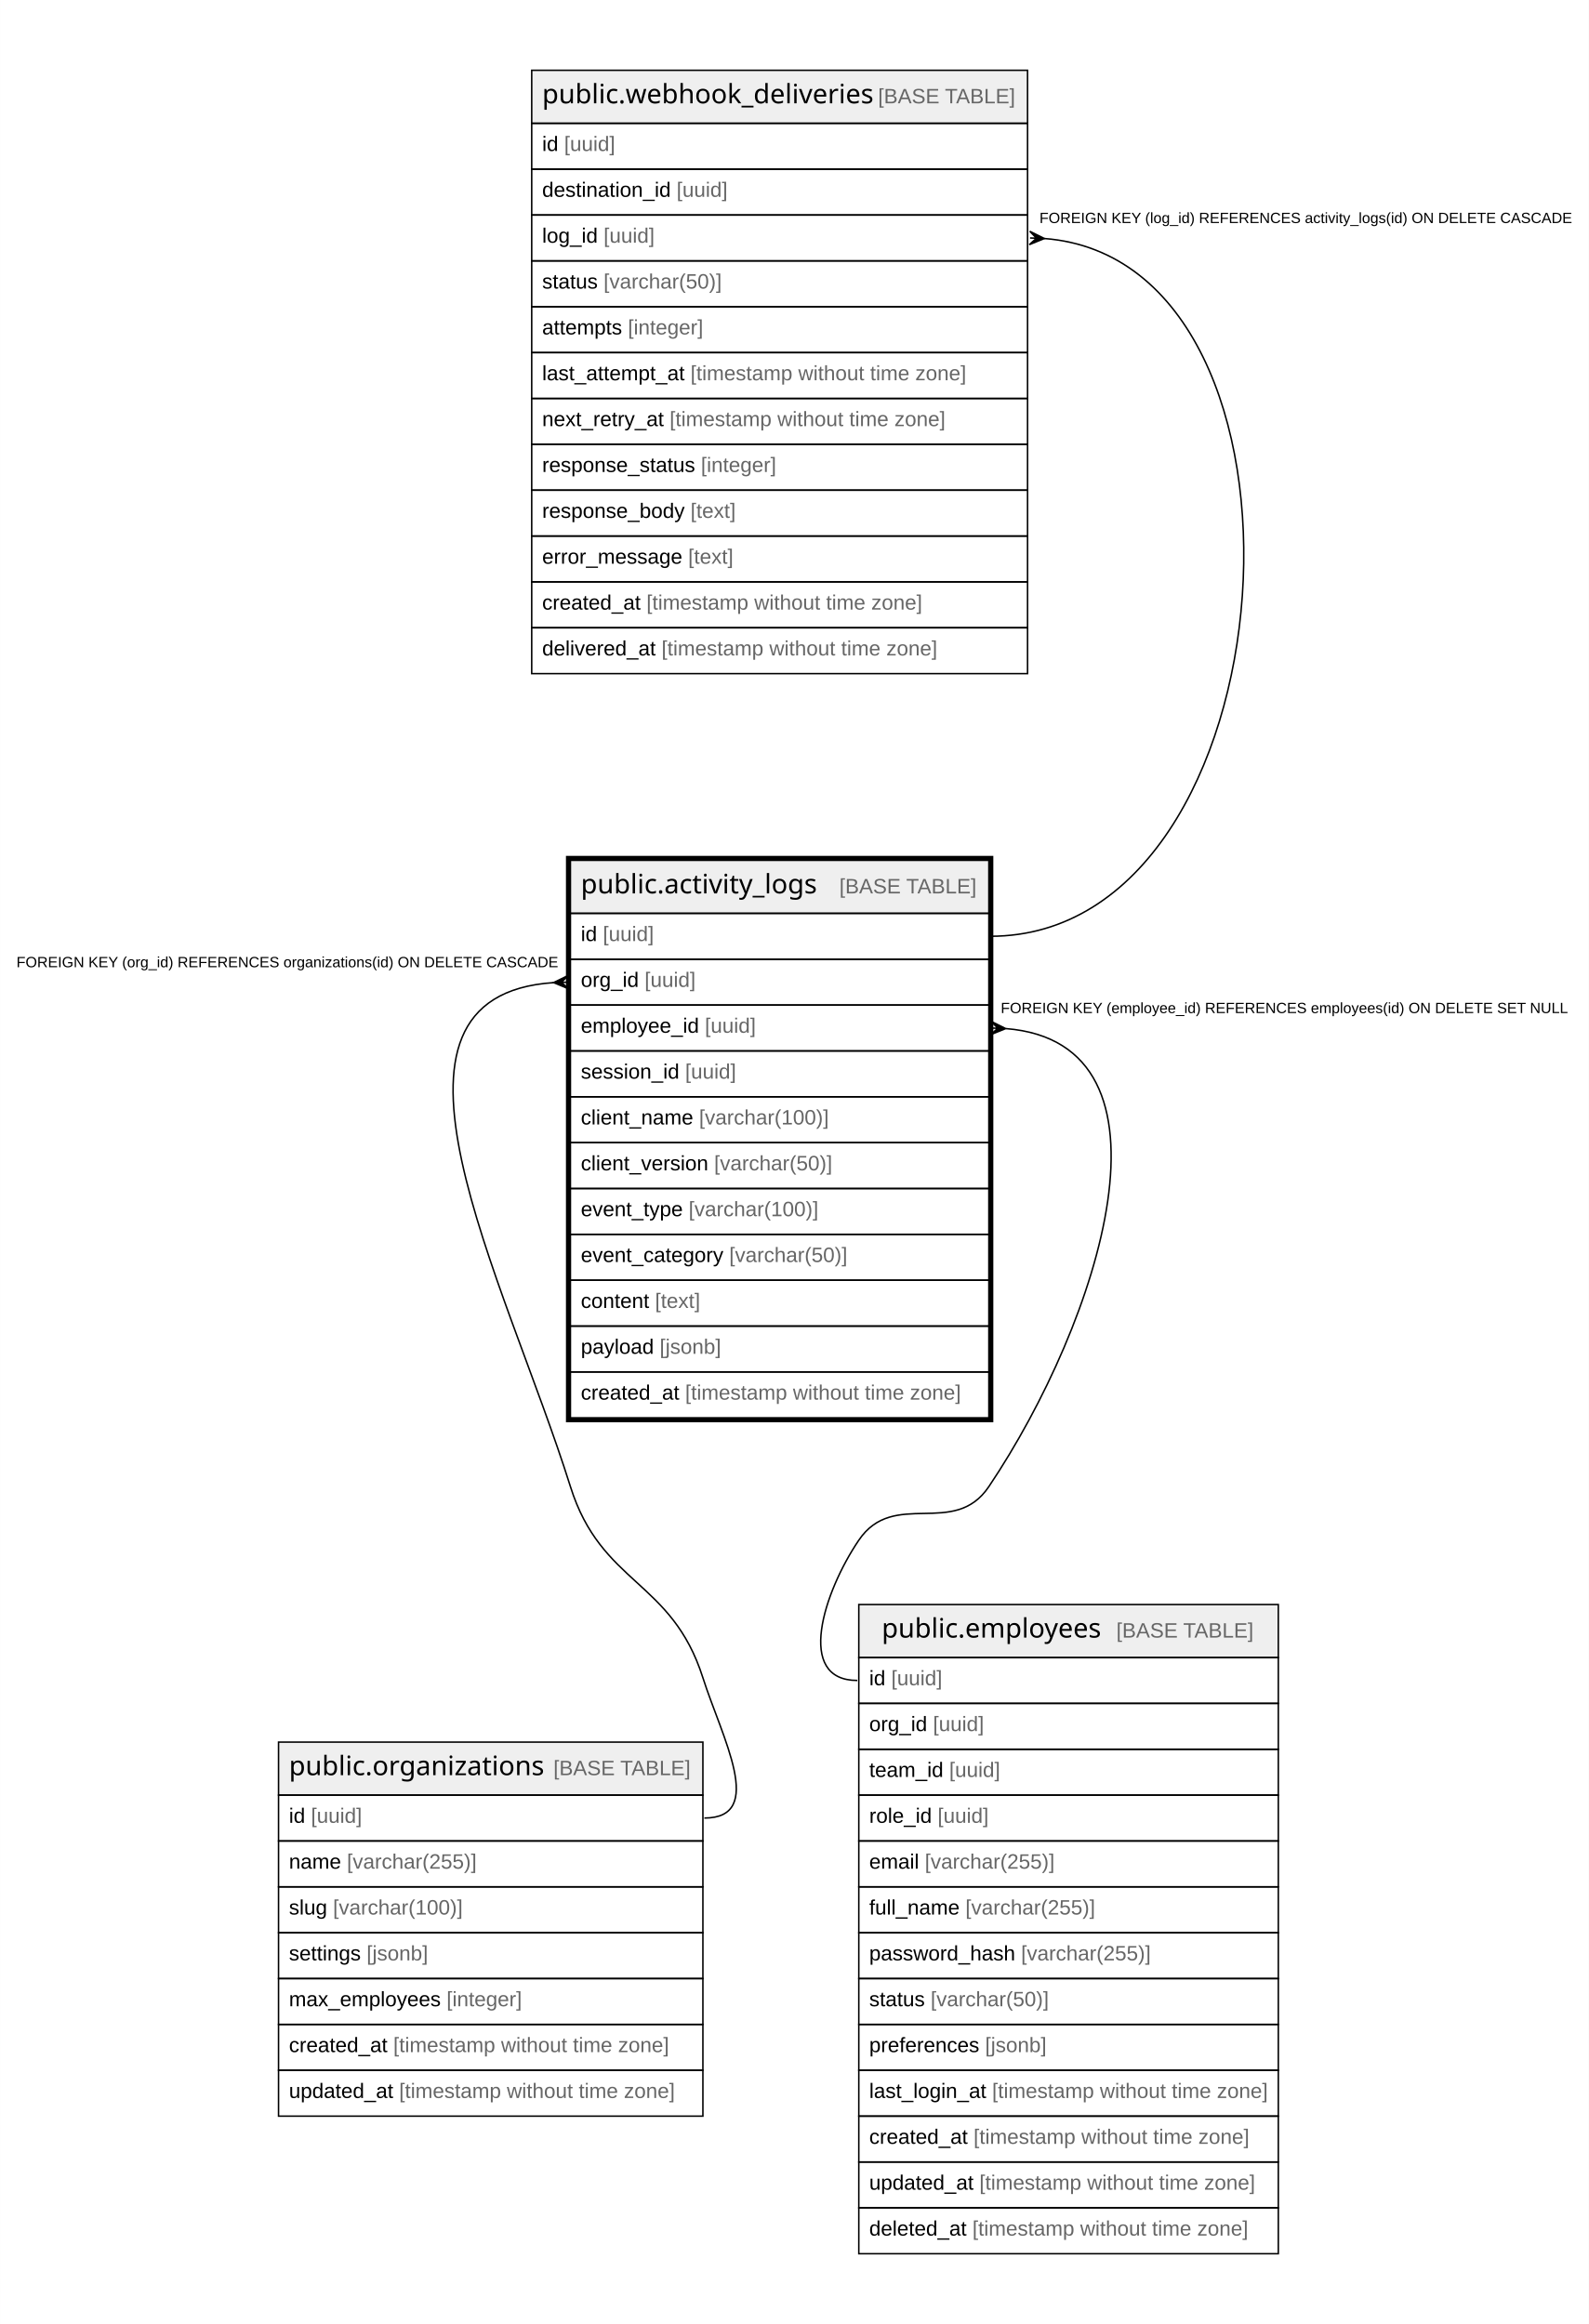
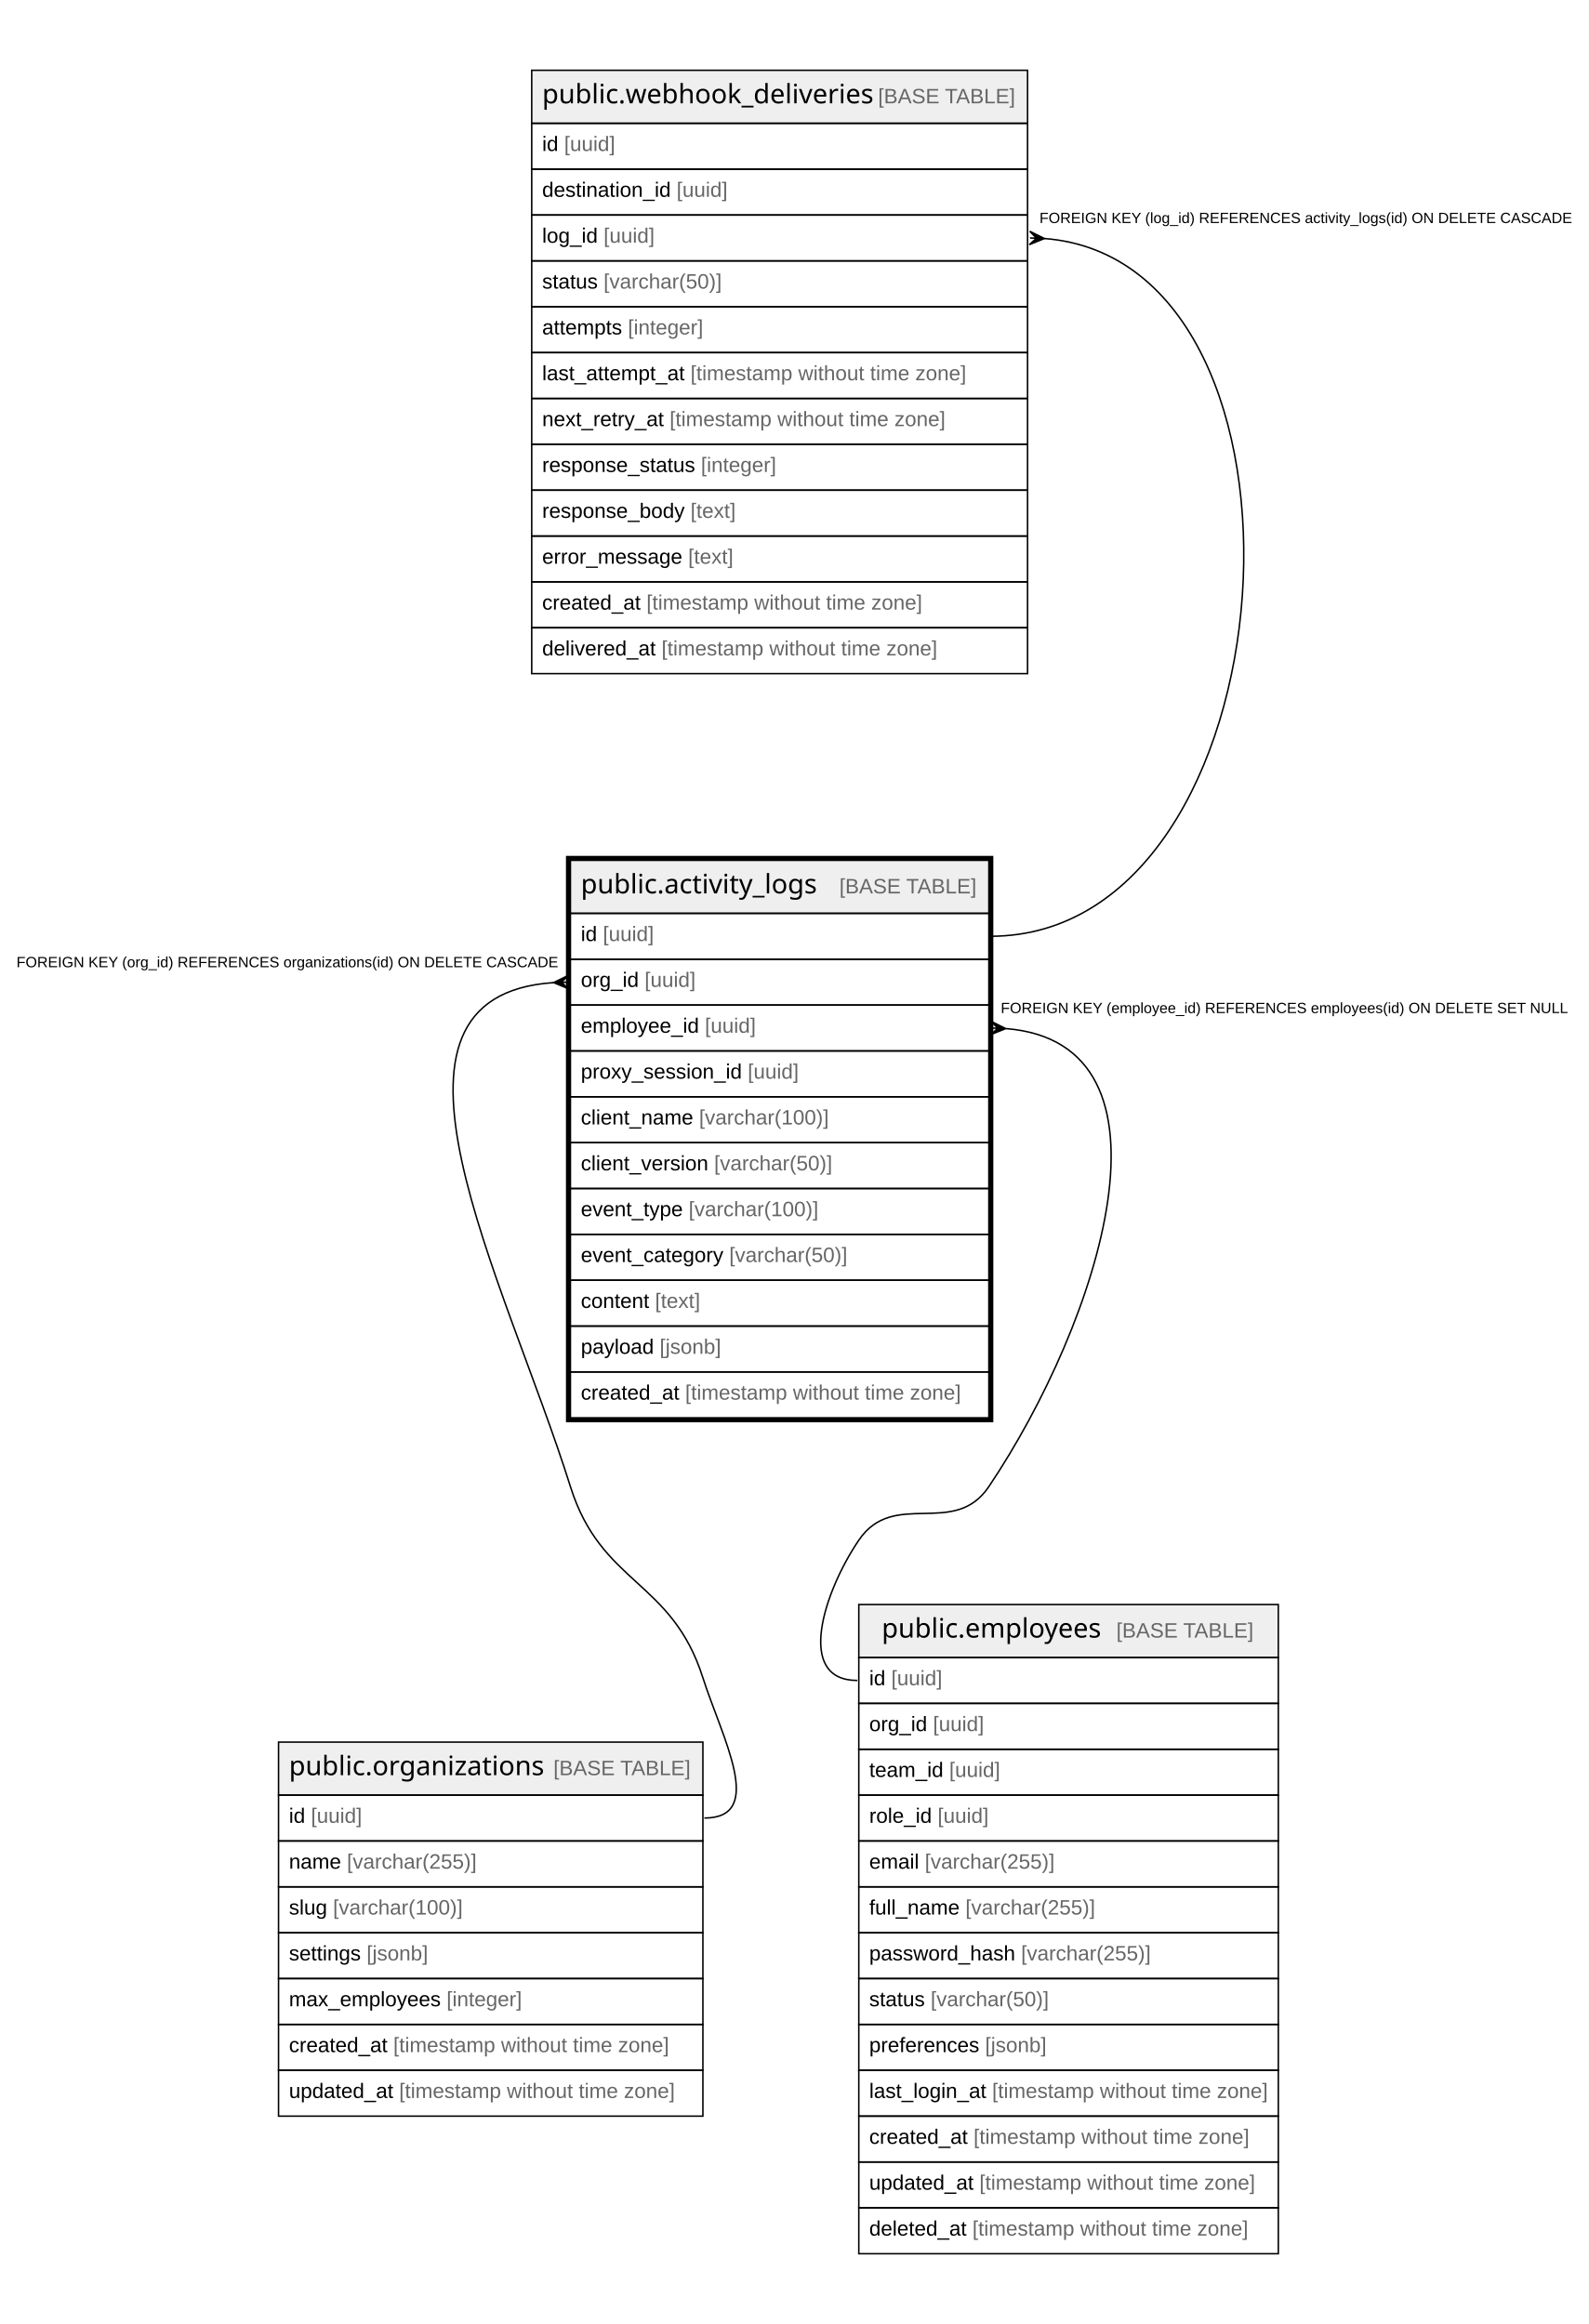
<svg xmlns="http://www.w3.org/2000/svg" width="1067pt" height="1561pt" viewBox="0.00 0.00 1066.81 1560.80">
  <g id="graph0" class="graph" transform="scale(1 1) rotate(0) translate(4 1556.8)">
    <polygon fill="white" stroke="none" points="-4,4 -4,-1556.8 1062.81,-1556.8 1062.81,4 -4,4" />
    <g id="node1" class="node">
      <polygon fill="#efefef" stroke="none" points="378.99,-943.4 378.99,-979 659.96,-979 659.96,-943.4 378.99,-943.4" />
      <polygon fill="none" stroke="black" points="378.99,-943.4 378.99,-979 659.96,-979 659.96,-943.4 378.99,-943.4" />
      <text text-anchor="start" x="385.99" y="-956.8" font-family="Arial Bold" font-size="18.00">public.activity_logs</text>
      <text text-anchor="start" x="528.47" y="-956.8" font-family="Arial" font-size="14.00">    </text>
      <text text-anchor="start" x="559.59" y="-956.8" font-family="Arial" font-size="14.00" fill="#666666">[BASE TABLE]</text>
      <polygon fill="none" stroke="black" points="378.99,-912.6 378.99,-943.4 659.96,-943.4 659.96,-912.6 378.99,-912.6" />
      <text text-anchor="start" x="385.99" y="-924.8" font-family="Arial" font-size="14.00">id </text>
      <text text-anchor="start" x="400.78" y="-924.8" font-family="Arial" font-size="14.00" fill="#666666">[uuid]</text>
      <polygon fill="none" stroke="black" points="378.99,-881.8 378.99,-912.6 659.96,-912.6 659.96,-881.8 378.99,-881.8" />
      <text text-anchor="start" x="385.99" y="-894" font-family="Arial" font-size="14.00">org_id </text>
      <text text-anchor="start" x="428.8" y="-894" font-family="Arial" font-size="14.00" fill="#666666">[uuid]</text>
      <polygon fill="none" stroke="black" points="378.99,-851 378.99,-881.8 659.96,-881.8 659.96,-851 378.99,-851" />
      <text text-anchor="start" x="385.99" y="-863.2" font-family="Arial" font-size="14.00">employee_id </text>
      <text text-anchor="start" x="469.26" y="-863.2" font-family="Arial" font-size="14.00" fill="#666666">[uuid]</text>
      <polygon fill="none" stroke="black" points="378.99,-820.2 378.99,-851 659.96,-851 659.96,-820.2 378.99,-820.2" />
-       <text text-anchor="start" x="385.99" y="-832.4" font-family="Arial" font-size="14.00">session_id </text>
-       <text text-anchor="start" x="456.03" y="-832.4" font-family="Arial" font-size="14.00" fill="#666666">[uuid]</text>
+       <text text-anchor="start" x="385.99" y="-832.4" font-family="Arial" font-size="14.00">proxy_session_id </text>
+       <text text-anchor="start" x="498.05" y="-832.4" font-family="Arial" font-size="14.00" fill="#666666">[uuid]</text>
      <polygon fill="none" stroke="black" points="378.99,-789.4 378.99,-820.2 659.96,-820.2 659.96,-789.4 378.99,-789.4" />
      <text text-anchor="start" x="385.99" y="-801.6" font-family="Arial" font-size="14.00">client_name </text>
      <text text-anchor="start" x="465.37" y="-801.6" font-family="Arial" font-size="14.00" fill="#666666">[varchar(100)]</text>
      <polygon fill="none" stroke="black" points="378.99,-758.6 378.99,-789.4 659.96,-789.4 659.96,-758.6 378.99,-758.6" />
      <text text-anchor="start" x="385.99" y="-770.8" font-family="Arial" font-size="14.00">client_version </text>
      <text text-anchor="start" x="475.48" y="-770.8" font-family="Arial" font-size="14.00" fill="#666666">[varchar(50)]</text>
      <polygon fill="none" stroke="black" points="378.99,-727.8 378.99,-758.6 659.96,-758.6 659.96,-727.8 378.99,-727.8" />
      <text text-anchor="start" x="385.99" y="-740" font-family="Arial" font-size="14.00">event_type </text>
      <text text-anchor="start" x="458.38" y="-740" font-family="Arial" font-size="14.00" fill="#666666">[varchar(100)]</text>
      <polygon fill="none" stroke="black" points="378.99,-697 378.99,-727.8 659.96,-727.8 659.96,-697 378.99,-697" />
      <text text-anchor="start" x="385.99" y="-709.2" font-family="Arial" font-size="14.00">event_category </text>
      <text text-anchor="start" x="485.61" y="-709.2" font-family="Arial" font-size="14.00" fill="#666666">[varchar(50)]</text>
      <polygon fill="none" stroke="black" points="378.99,-666.2 378.99,-697 659.96,-697 659.96,-666.2 378.99,-666.2" />
      <text text-anchor="start" x="385.99" y="-678.4" font-family="Arial" font-size="14.00">content </text>
      <text text-anchor="start" x="435.8" y="-678.4" font-family="Arial" font-size="14.00" fill="#666666">[text]</text>
      <polygon fill="none" stroke="black" points="378.99,-635.4 378.99,-666.2 659.96,-666.2 659.96,-635.4 378.99,-635.4" />
      <text text-anchor="start" x="385.99" y="-647.6" font-family="Arial" font-size="14.00">payload </text>
      <text text-anchor="start" x="438.92" y="-647.6" font-family="Arial" font-size="14.00" fill="#666666">[jsonb]</text>
      <polygon fill="none" stroke="black" points="378.99,-604.6 378.99,-635.4 659.96,-635.4 659.96,-604.6 378.99,-604.6" />
      <text text-anchor="start" x="385.99" y="-616.8" font-family="Arial" font-size="14.00">created_at </text>
      <text text-anchor="start" x="456.04" y="-616.8" font-family="Arial" font-size="14.00" fill="#666666">[timestamp without time zone]</text>
      <polygon fill="none" stroke="black" stroke-width="3" points="377.49,-603.1 377.49,-980.5 661.46,-980.5 661.46,-603.1 377.49,-603.1" />
    </g>
    <g id="node3" class="node">
      <polygon fill="#efefef" stroke="none" points="183,-351.2 183,-386.8 467.95,-386.8 467.95,-351.2 183,-351.2" />
      <polygon fill="none" stroke="black" points="183,-351.2 183,-386.8 467.95,-386.8 467.95,-351.2 183,-351.2" />
      <text text-anchor="start" x="190" y="-364.6" font-family="Arial Bold" font-size="18.00">public.organizations</text>
      <text text-anchor="start" x="336.46" y="-364.6" font-family="Arial" font-size="14.00">    </text>
      <text text-anchor="start" x="367.58" y="-364.6" font-family="Arial" font-size="14.00" fill="#666666">[BASE TABLE]</text>
      <polygon fill="none" stroke="black" points="183,-320.4 183,-351.2 467.95,-351.2 467.95,-320.4 183,-320.4" />
      <text text-anchor="start" x="190" y="-332.6" font-family="Arial" font-size="14.00">id </text>
      <text text-anchor="start" x="204.78" y="-332.6" font-family="Arial" font-size="14.00" fill="#666666">[uuid]</text>
      <polygon fill="none" stroke="black" points="183,-289.6 183,-320.4 467.95,-320.4 467.95,-289.6 183,-289.6" />
      <text text-anchor="start" x="190" y="-301.8" font-family="Arial" font-size="14.00">name </text>
      <text text-anchor="start" x="228.91" y="-301.8" font-family="Arial" font-size="14.00" fill="#666666">[varchar(255)]</text>
      <polygon fill="none" stroke="black" points="183,-258.8 183,-289.6 467.95,-289.6 467.95,-258.8 183,-258.8" />
      <text text-anchor="start" x="190" y="-271" font-family="Arial" font-size="14.00">slug </text>
      <text text-anchor="start" x="219.57" y="-271" font-family="Arial" font-size="14.00" fill="#666666">[varchar(100)]</text>
      <polygon fill="none" stroke="black" points="183,-228 183,-258.8 467.95,-258.8 467.95,-228 183,-228" />
      <text text-anchor="start" x="190" y="-240.2" font-family="Arial" font-size="14.00">settings </text>
      <text text-anchor="start" x="242.14" y="-240.2" font-family="Arial" font-size="14.00" fill="#666666">[jsonb]</text>
      <polygon fill="none" stroke="black" points="183,-197.2 183,-228 467.95,-228 467.95,-197.2 183,-197.2" />
      <text text-anchor="start" x="190" y="-209.4" font-family="Arial" font-size="14.00">max_employees </text>
      <text text-anchor="start" x="295.83" y="-209.4" font-family="Arial" font-size="14.00" fill="#666666">[integer]</text>
      <polygon fill="none" stroke="black" points="183,-166.4 183,-197.2 467.95,-197.2 467.95,-166.4 183,-166.4" />
      <text text-anchor="start" x="190" y="-178.6" font-family="Arial" font-size="14.00">created_at </text>
      <text text-anchor="start" x="260.05" y="-178.6" font-family="Arial" font-size="14.00" fill="#666666">[timestamp without time zone]</text>
      <polygon fill="none" stroke="black" points="183,-135.6 183,-166.4 467.95,-166.4 467.95,-135.6 183,-135.6" />
      <text text-anchor="start" x="190" y="-147.8" font-family="Arial" font-size="14.00">updated_at </text>
      <text text-anchor="start" x="263.96" y="-147.8" font-family="Arial" font-size="14.00" fill="#666666">[timestamp without time zone]</text>
    </g>
    <g id="edge2" class="edge">
      <path fill="none" stroke="black" d="M367.82,-896.88C232.37,-888.08 334.91,-698.69 378.99,-558.4 399.8,-492.17 446.89,-496.15 467.95,-430 480.65,-390.1 510.82,-335.8 468.95,-335.8" />
      <polygon fill="black" stroke="black" points="367.66,-896.88 377.51,-901.69 372.99,-897.04 377.32,-897.18 377.32,-897.18 377.32,-897.18 372.99,-897.04 377.8,-892.69 367.66,-896.88" />
      <text text-anchor="start" x="7" y="-907.2" font-family="Arial" font-size="10.00">FOREIGN KEY (org_id) REFERENCES organizations(id) ON DELETE CASCADE</text>
    </g>
    <g id="node4" class="node">
      <polygon fill="#efefef" stroke="none" points="572.63,-443.6 572.63,-479.2 854.32,-479.2 854.32,-443.6 572.63,-443.6" />
      <polygon fill="none" stroke="black" points="572.63,-443.6 572.63,-479.2 854.32,-479.2 854.32,-443.6 572.63,-443.6" />
      <text text-anchor="start" x="588" y="-457" font-family="Arial Bold" font-size="18.00">public.employees</text>
      <text text-anchor="start" x="714.46" y="-457" font-family="Arial" font-size="14.00">    </text>
      <text text-anchor="start" x="745.58" y="-457" font-family="Arial" font-size="14.00" fill="#666666">[BASE TABLE]</text>
      <polygon fill="none" stroke="black" points="572.63,-412.8 572.63,-443.6 854.32,-443.6 854.32,-412.8 572.63,-412.8" />
      <text text-anchor="start" x="579.63" y="-425" font-family="Arial" font-size="14.00">id </text>
      <text text-anchor="start" x="594.42" y="-425" font-family="Arial" font-size="14.00" fill="#666666">[uuid]</text>
      <polygon fill="none" stroke="black" points="572.63,-382 572.63,-412.8 854.32,-412.8 854.32,-382 572.63,-382" />
      <text text-anchor="start" x="579.63" y="-394.2" font-family="Arial" font-size="14.00">org_id </text>
      <text text-anchor="start" x="622.44" y="-394.2" font-family="Arial" font-size="14.00" fill="#666666">[uuid]</text>
      <polygon fill="none" stroke="black" points="572.63,-351.2 572.63,-382 854.32,-382 854.32,-351.2 572.63,-351.2" />
      <text text-anchor="start" x="579.63" y="-363.4" font-family="Arial" font-size="14.00">team_id </text>
      <text text-anchor="start" x="633.33" y="-363.4" font-family="Arial" font-size="14.00" fill="#666666">[uuid]</text>
      <polygon fill="none" stroke="black" points="572.63,-320.4 572.63,-351.2 854.32,-351.2 854.32,-320.4 572.63,-320.4" />
      <text text-anchor="start" x="579.63" y="-332.6" font-family="Arial" font-size="14.00">role_id </text>
      <text text-anchor="start" x="625.55" y="-332.6" font-family="Arial" font-size="14.00" fill="#666666">[uuid]</text>
      <polygon fill="none" stroke="black" points="572.63,-289.6 572.63,-320.4 854.32,-320.4 854.32,-289.6 572.63,-289.6" />
      <text text-anchor="start" x="579.63" y="-301.8" font-family="Arial" font-size="14.00">email </text>
      <text text-anchor="start" x="616.97" y="-301.8" font-family="Arial" font-size="14.00" fill="#666666">[varchar(255)]</text>
      <polygon fill="none" stroke="black" points="572.63,-258.8 572.63,-289.6 854.32,-289.6 854.32,-258.8 572.63,-258.8" />
      <text text-anchor="start" x="579.63" y="-271" font-family="Arial" font-size="14.00">full_name </text>
      <text text-anchor="start" x="644.22" y="-271" font-family="Arial" font-size="14.00" fill="#666666">[varchar(255)]</text>
      <polygon fill="none" stroke="black" points="572.63,-228 572.63,-258.8 854.32,-258.8 854.32,-228 572.63,-228" />
      <text text-anchor="start" x="579.63" y="-240.2" font-family="Arial" font-size="14.00">password_hash </text>
      <text text-anchor="start" x="681.58" y="-240.2" font-family="Arial" font-size="14.00" fill="#666666">[varchar(255)]</text>
      <polygon fill="none" stroke="black" points="572.63,-197.2 572.63,-228 854.32,-228 854.32,-197.2 572.63,-197.2" />
      <text text-anchor="start" x="579.63" y="-209.4" font-family="Arial" font-size="14.00">status </text>
      <text text-anchor="start" x="620.87" y="-209.4" font-family="Arial" font-size="14.00" fill="#666666">[varchar(50)]</text>
      <polygon fill="none" stroke="black" points="572.63,-166.4 572.63,-197.2 854.32,-197.2 854.32,-166.4 572.63,-166.4" />
      <text text-anchor="start" x="579.63" y="-178.6" font-family="Arial" font-size="14.00">preferences </text>
      <text text-anchor="start" x="657.45" y="-178.6" font-family="Arial" font-size="14.00" fill="#666666">[jsonb]</text>
      <polygon fill="none" stroke="black" points="572.63,-135.6 572.63,-166.4 854.32,-166.4 854.32,-135.6 572.63,-135.6" />
      <text text-anchor="start" x="579.63" y="-147.8" font-family="Arial" font-size="14.00">last_login_at </text>
      <text text-anchor="start" x="662.13" y="-147.8" font-family="Arial" font-size="14.00" fill="#666666">[timestamp without time zone]</text>
      <polygon fill="none" stroke="black" points="572.63,-104.8 572.63,-135.6 854.32,-135.6 854.32,-104.8 572.63,-104.8" />
      <text text-anchor="start" x="579.63" y="-117" font-family="Arial" font-size="14.00">created_at </text>
      <text text-anchor="start" x="649.68" y="-117" font-family="Arial" font-size="14.00" fill="#666666">[timestamp without time zone]</text>
      <polygon fill="none" stroke="black" points="572.63,-74 572.63,-104.8 854.32,-104.8 854.32,-74 572.63,-74" />
      <text text-anchor="start" x="579.63" y="-86.2" font-family="Arial" font-size="14.00">updated_at </text>
      <text text-anchor="start" x="653.59" y="-86.2" font-family="Arial" font-size="14.00" fill="#666666">[timestamp without time zone]</text>
      <polygon fill="none" stroke="black" points="572.63,-43.2 572.63,-74 854.32,-74 854.32,-43.2 572.63,-43.2" />
      <text text-anchor="start" x="579.63" y="-55.4" font-family="Arial" font-size="14.00">deleted_at </text>
      <text text-anchor="start" x="648.91" y="-55.4" font-family="Arial" font-size="14.00" fill="#666666">[timestamp without time zone]</text>
    </g>
    <g id="edge3" class="edge">
      <path fill="none" stroke="black" d="M671.38,-866C794.59,-856.21 734.28,-669.04 659.96,-558.4 636.55,-523.55 596.17,-557.16 572.63,-522.4 549.15,-487.73 529.76,-428.2 571.63,-428.2" />
      <polygon fill="black" stroke="black" points="671.28,-866 661.12,-861.89 665.95,-866.21 661.63,-866.37 661.63,-866.37 661.63,-866.37 665.95,-866.21 661.47,-870.88 671.28,-866" />
      <text text-anchor="start" x="667.96" y="-876.4" font-family="Arial" font-size="10.00">FOREIGN KEY (employee_id) REFERENCES employees(id) ON DELETE SET NULL</text>
    </g>
    <g id="node2" class="node">
      <polygon fill="#efefef" stroke="none" points="353,-1474 353,-1509.6 685.94,-1509.6 685.94,-1474 353,-1474" />
      <polygon fill="none" stroke="black" points="353,-1474 353,-1509.6 685.94,-1509.6 685.94,-1474 353,-1474" />
      <text text-anchor="start" x="360" y="-1487.4" font-family="Arial Bold" font-size="18.00">public.webhook_deliveries</text>
      <text text-anchor="start" x="554.45" y="-1487.4" font-family="Arial" font-size="14.00">    </text>
      <text text-anchor="start" x="585.57" y="-1487.4" font-family="Arial" font-size="14.00" fill="#666666">[BASE TABLE]</text>
      <polygon fill="none" stroke="black" points="353,-1443.2 353,-1474 685.94,-1474 685.94,-1443.2 353,-1443.2" />
      <text text-anchor="start" x="360" y="-1455.4" font-family="Arial" font-size="14.00">id </text>
      <text text-anchor="start" x="374.79" y="-1455.4" font-family="Arial" font-size="14.00" fill="#666666">[uuid]</text>
      <polygon fill="none" stroke="black" points="353,-1412.4 353,-1443.2 685.94,-1443.2 685.94,-1412.4 353,-1412.4" />
      <text text-anchor="start" x="360" y="-1424.6" font-family="Arial" font-size="14.00">destination_id </text>
      <text text-anchor="start" x="450.29" y="-1424.6" font-family="Arial" font-size="14.00" fill="#666666">[uuid]</text>
      <polygon fill="none" stroke="black" points="353,-1381.6 353,-1412.4 685.94,-1412.4 685.94,-1381.6 353,-1381.6" />
      <text text-anchor="start" x="360" y="-1393.8" font-family="Arial" font-size="14.00">log_id </text>
      <text text-anchor="start" x="401.26" y="-1393.8" font-family="Arial" font-size="14.00" fill="#666666">[uuid]</text>
      <polygon fill="none" stroke="black" points="353,-1350.8 353,-1381.6 685.94,-1381.6 685.94,-1350.8 353,-1350.8" />
      <text text-anchor="start" x="360" y="-1363" font-family="Arial" font-size="14.00">status </text>
      <text text-anchor="start" x="401.25" y="-1363" font-family="Arial" font-size="14.00" fill="#666666">[varchar(50)]</text>
      <polygon fill="none" stroke="black" points="353,-1320 353,-1350.8 685.94,-1350.8 685.94,-1320 353,-1320" />
      <text text-anchor="start" x="360" y="-1332.2" font-family="Arial" font-size="14.00">attempts </text>
      <text text-anchor="start" x="417.58" y="-1332.2" font-family="Arial" font-size="14.00" fill="#666666">[integer]</text>
      <polygon fill="none" stroke="black" points="353,-1289.2 353,-1320 685.94,-1320 685.94,-1289.2 353,-1289.2" />
      <text text-anchor="start" x="360" y="-1301.4" font-family="Arial" font-size="14.00">last_attempt_at </text>
      <text text-anchor="start" x="459.62" y="-1301.4" font-family="Arial" font-size="14.00" fill="#666666">[timestamp without time zone]</text>
      <polygon fill="none" stroke="black" points="353,-1258.4 353,-1289.2 685.94,-1289.2 685.94,-1258.4 353,-1258.4" />
      <text text-anchor="start" x="360" y="-1270.6" font-family="Arial" font-size="14.00">next_retry_at </text>
      <text text-anchor="start" x="445.6" y="-1270.6" font-family="Arial" font-size="14.00" fill="#666666">[timestamp without time zone]</text>
      <polygon fill="none" stroke="black" points="353,-1227.6 353,-1258.4 685.94,-1258.4 685.94,-1227.6 353,-1227.6" />
      <text text-anchor="start" x="360" y="-1239.8" font-family="Arial" font-size="14.00">response_status </text>
      <text text-anchor="start" x="466.62" y="-1239.8" font-family="Arial" font-size="14.00" fill="#666666">[integer]</text>
      <polygon fill="none" stroke="black" points="353,-1196.8 353,-1227.6 685.94,-1227.6 685.94,-1196.8 353,-1196.8" />
      <text text-anchor="start" x="360" y="-1209" font-family="Arial" font-size="14.00">response_body </text>
      <text text-anchor="start" x="459.63" y="-1209" font-family="Arial" font-size="14.00" fill="#666666">[text]</text>
      <polygon fill="none" stroke="black" points="353,-1166 353,-1196.8 685.94,-1196.8 685.94,-1166 353,-1166" />
      <text text-anchor="start" x="360" y="-1178.2" font-family="Arial" font-size="14.00">error_message </text>
      <text text-anchor="start" x="458.05" y="-1178.2" font-family="Arial" font-size="14.00" fill="#666666">[text]</text>
      <polygon fill="none" stroke="black" points="353,-1135.2 353,-1166 685.94,-1166 685.94,-1135.2 353,-1135.2" />
      <text text-anchor="start" x="360" y="-1147.4" font-family="Arial" font-size="14.00">created_at </text>
      <text text-anchor="start" x="430.05" y="-1147.4" font-family="Arial" font-size="14.00" fill="#666666">[timestamp without time zone]</text>
      <polygon fill="none" stroke="black" points="353,-1104.4 353,-1135.2 685.94,-1135.2 685.94,-1104.4 353,-1104.4" />
      <text text-anchor="start" x="360" y="-1116.6" font-family="Arial" font-size="14.00">delivered_at </text>
      <text text-anchor="start" x="440.17" y="-1116.6" font-family="Arial" font-size="14.00" fill="#666666">[timestamp without time zone]</text>
    </g>
    <g id="edge1" class="edge">
      <path fill="none" stroke="black" d="M697.15,-1396.62C894.79,-1381.56 866.26,-928 660.96,-928" />
      <polygon fill="black" stroke="black" points="697.27,-1396.61 687.11,-1392.49 691.94,-1396.81 687.61,-1396.97 687.61,-1396.97 687.61,-1396.97 691.94,-1396.81 687.45,-1401.48 697.27,-1396.61" />
      <text text-anchor="start" x="693.94" y="-1407" font-family="Arial" font-size="10.00">FOREIGN KEY (log_id) REFERENCES activity_logs(id) ON DELETE CASCADE</text>
    </g>
  </g>
</svg>
